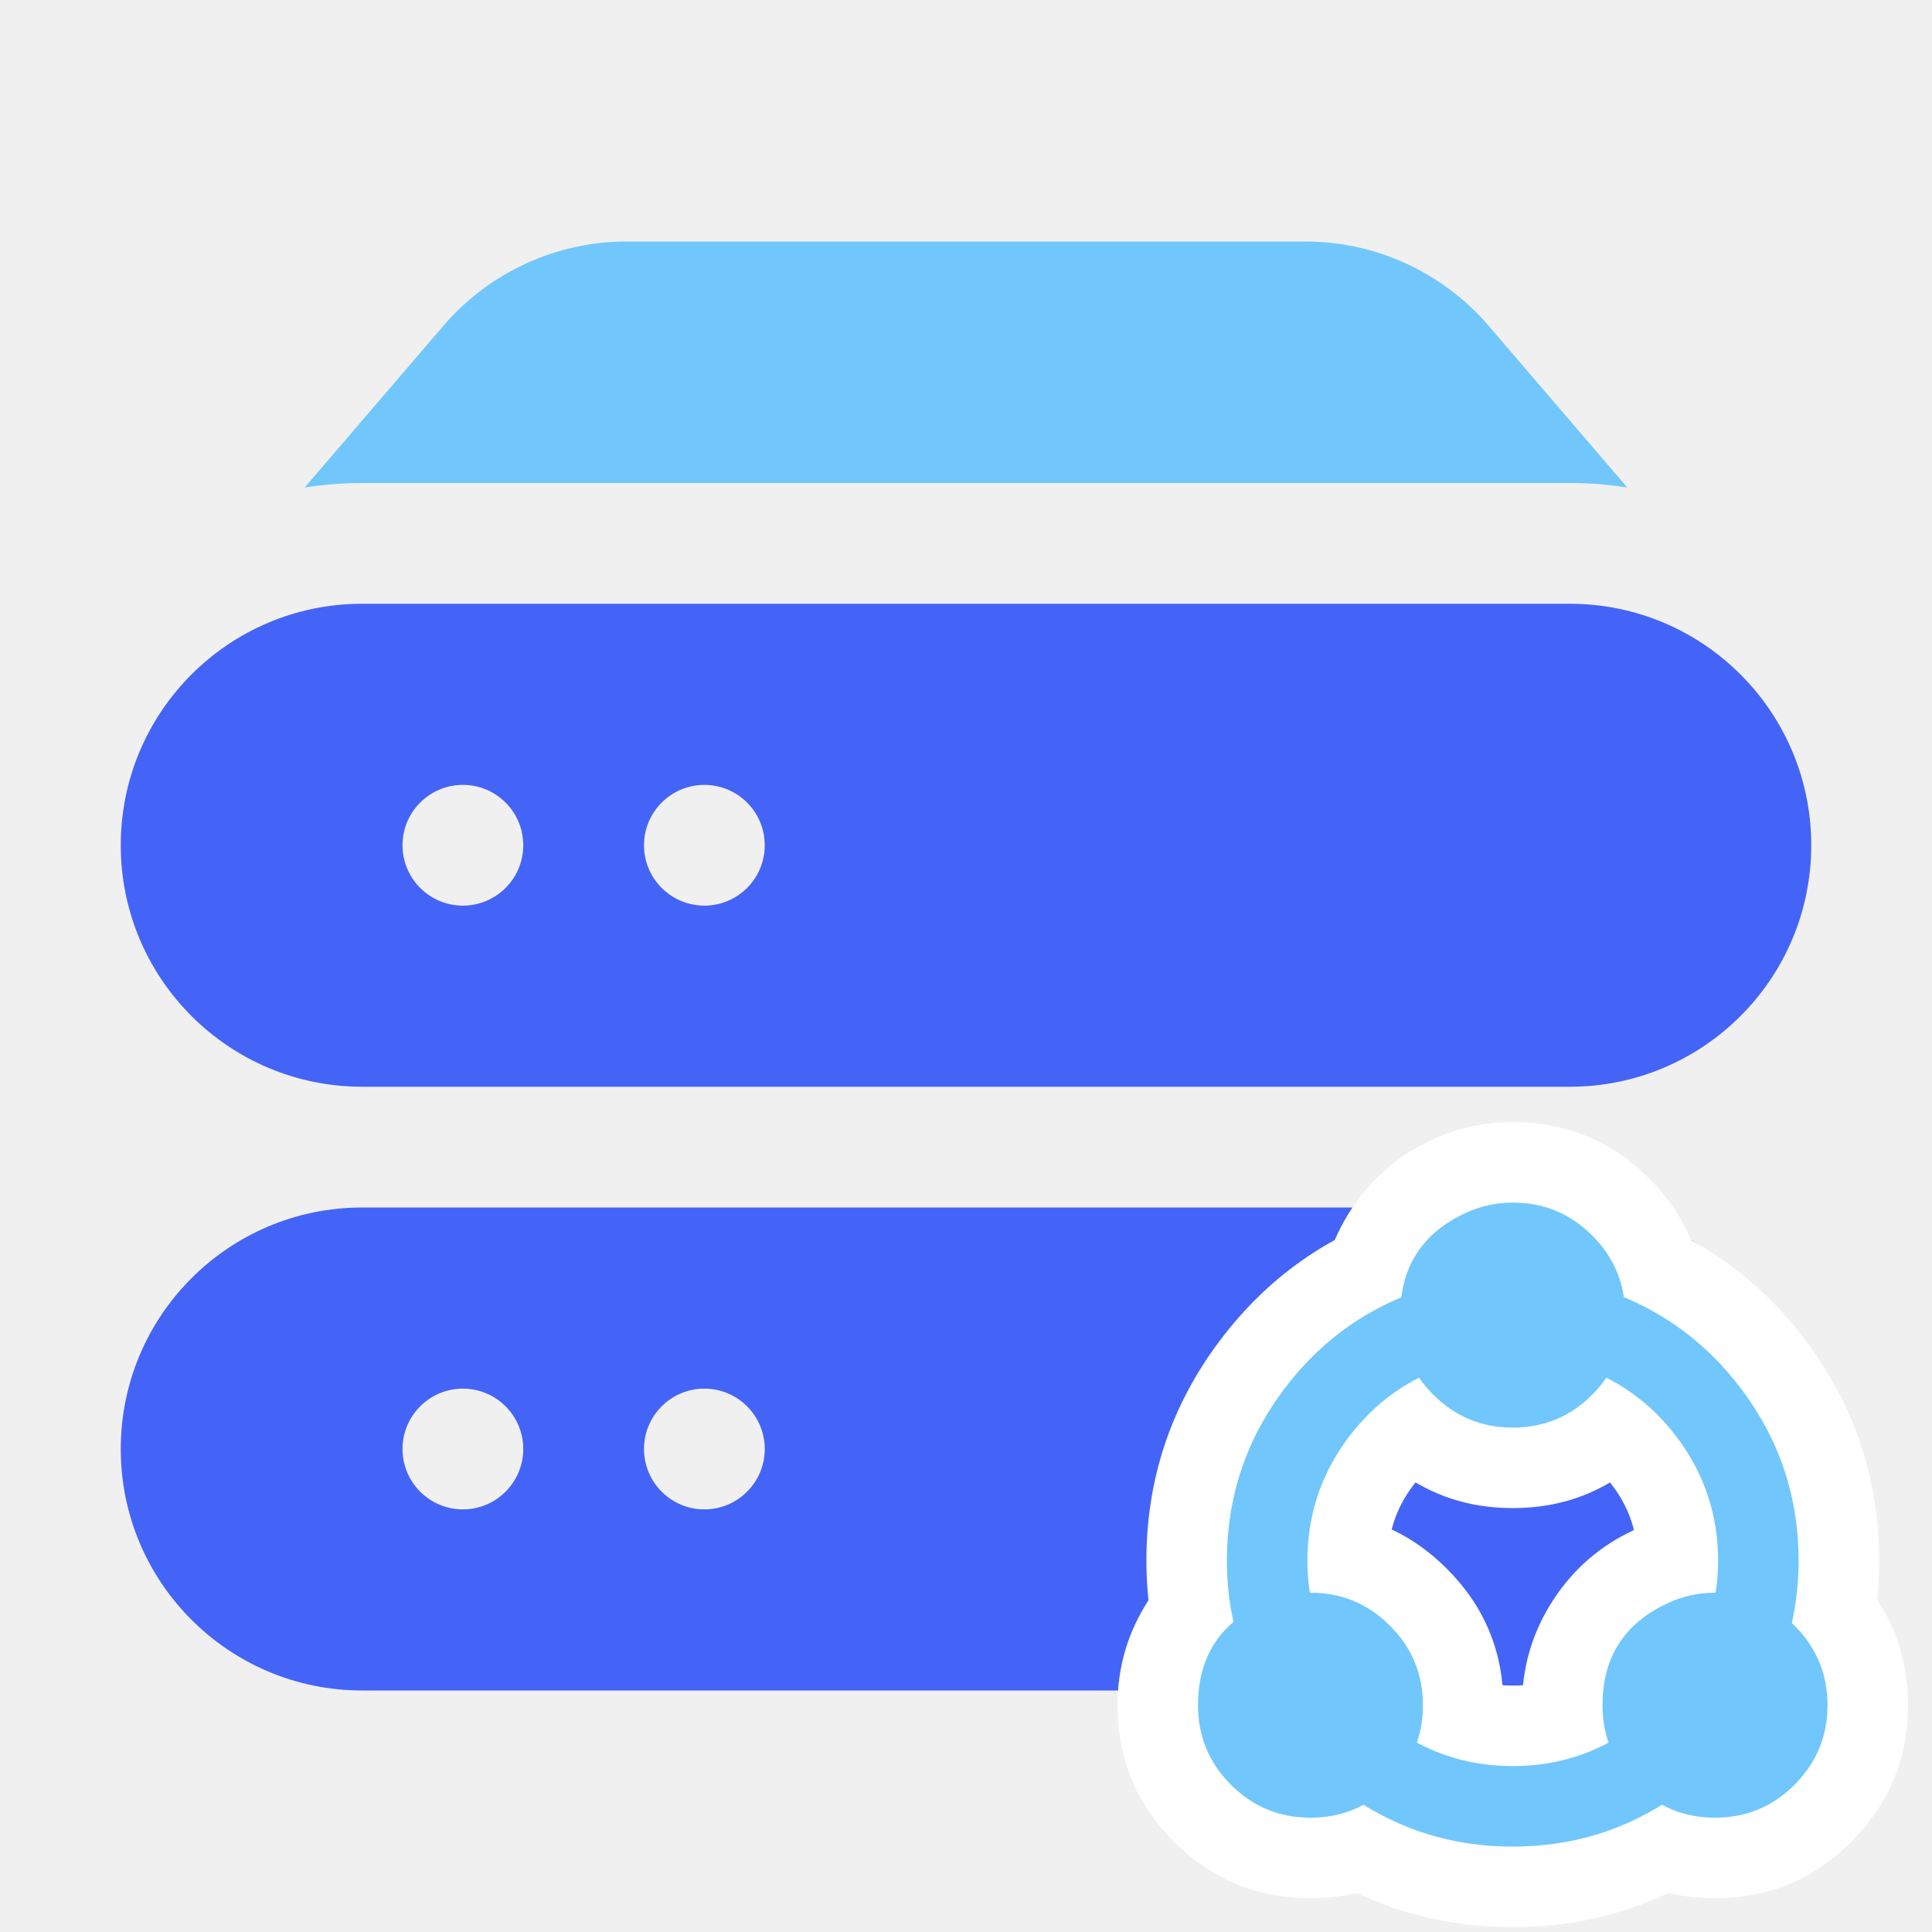
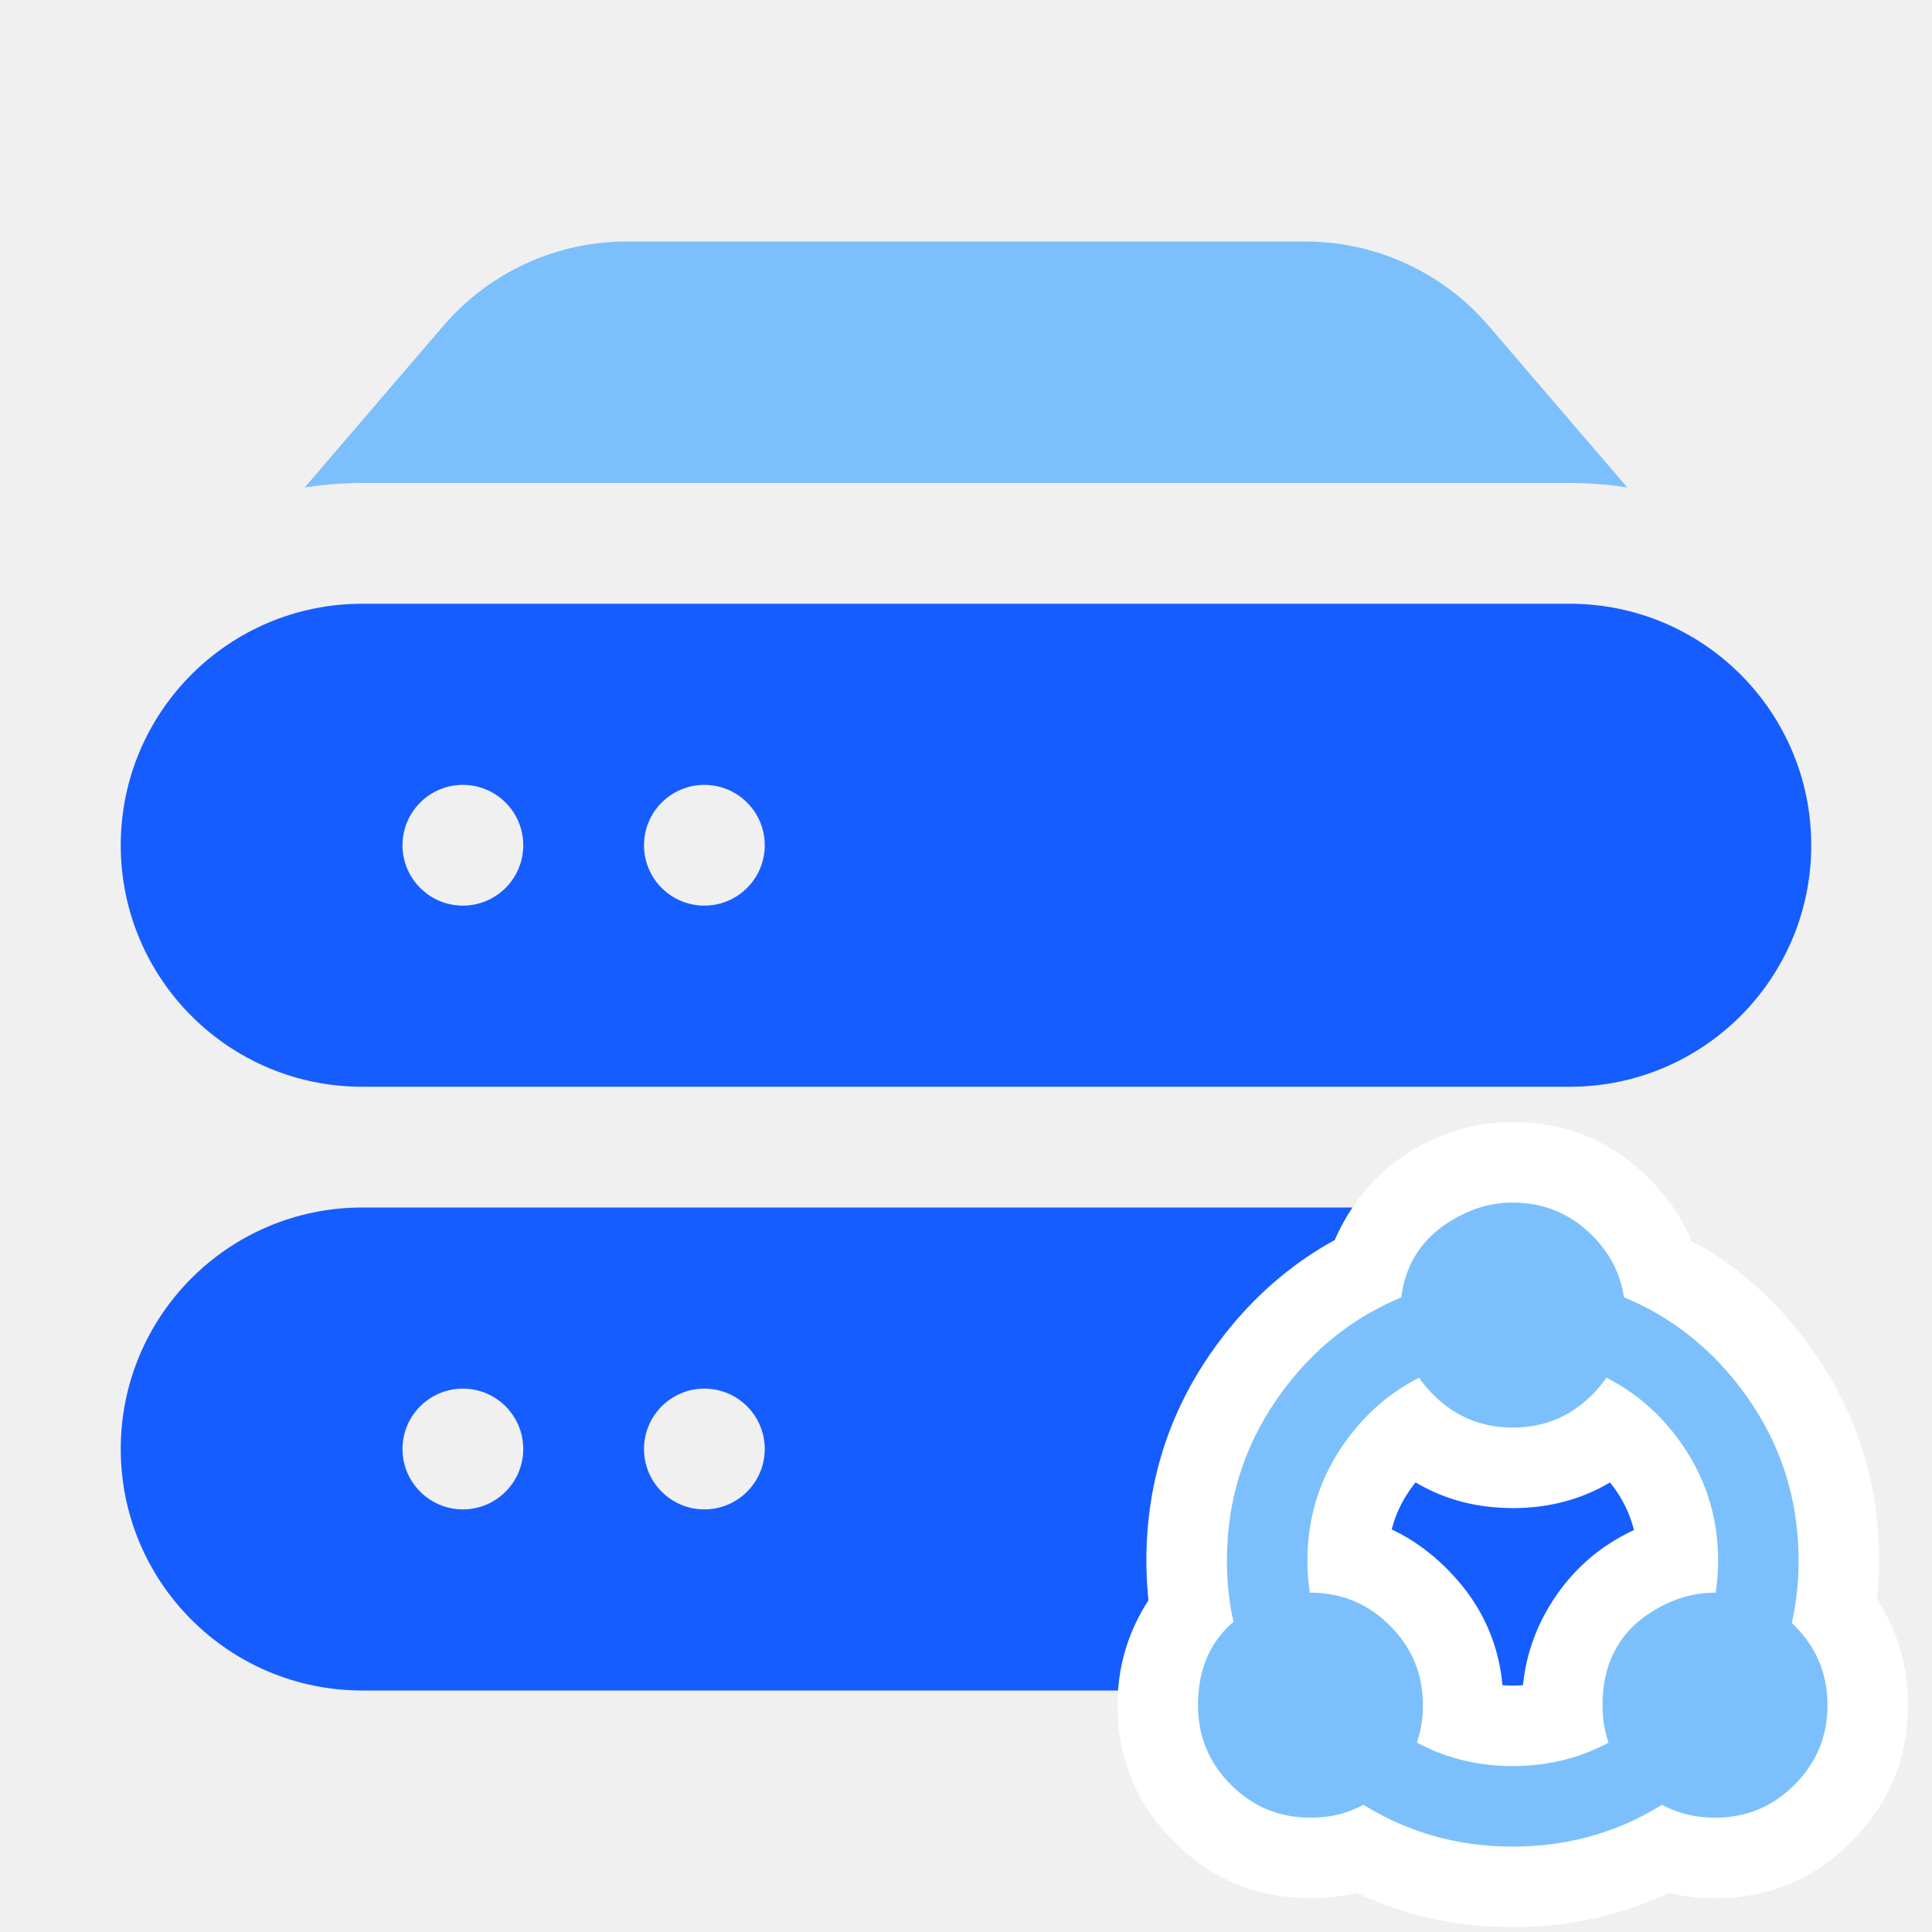
<svg xmlns="http://www.w3.org/2000/svg" fill="none" version="1.1" width="24" height="24" viewBox="0 0 24 24">
  <defs>
    <clipPath id="master_svg0_732_40938">
      <rect x="0" y="0" width="24" height="24" rx="0" />
    </clipPath>
  </defs>
  <g clip-path="url(#master_svg0_732_40938)">
    <g>
-       <path d="M5.507,4.048C6.077,3.383,6.909,3,7.785,3L16.215,3C17.091,3,17.923,3.383,18.493,4.048L20.215,6.056C19.979,6.018,19.739,6,19.5,6L4.5,6C4.257,6,4.018,6.02,3.785,6.056L5.507,4.048Z" fill="#71C7FB" fill-opacity="1" />
+       <path d="M5.507,4.048C6.077,3.383,6.909,3,7.785,3L16.215,3C17.091,3,17.923,3.383,18.493,4.048L20.215,6.056C19.979,6.018,19.739,6,19.5,6L4.5,6C4.257,6,4.018,6.02,3.785,6.056L5.507,4.048Z" fill="#7BC0FC" fill-opacity="1" />
    </g>
    <g>
-       <path d="M1.5,10.5C1.5,8.843,2.843,7.5,4.5,7.5L19.5,7.5C21.157,7.5,22.5,8.843,22.5,10.5C22.5,12.157,21.157,13.5,19.5,13.5L4.5,13.5C2.843,13.5,1.5,12.157,1.5,10.5ZM6.5,10.5C6.5,10.914,6.164,11.25,5.75,11.25C5.336,11.25,5,10.914,5,10.5C5,10.086,5.336,9.75,5.75,9.75C6.164,9.75,6.5,10.086,6.5,10.5ZM8.75,11.25C9.164,11.25,9.5,10.914,9.5,10.5C9.5,10.086,9.164,9.75,8.75,9.75C8.336,9.75,8,10.086,8,10.5C8,10.914,8.336,11.25,8.75,11.25ZM4.5,15C2.843,15,1.5,16.343,1.5,18C1.5,19.657,2.843,21,4.5,21L19.5,21C21.157,21,22.5,19.657,22.5,18C22.5,16.343,21.157,15,19.5,15L4.5,15ZM5.75,18.75C6.164,18.75,6.5,18.414,6.5,18C6.5,17.586,6.164,17.25,5.75,17.25C5.336,17.25,5,17.586,5,18C5,18.414,5.336,18.75,5.75,18.75ZM9.5,18C9.5,18.414,9.164,18.75,8.75,18.75C8.336,18.75,8,18.414,8,18C8,17.586,8.336,17.25,8.75,17.25C9.164,17.25,9.5,17.586,9.5,18Z" fill-rule="evenodd" fill="#4464F8" fill-opacity="1" />
+       <path d="M1.5,10.5C1.5,8.843,2.843,7.5,4.5,7.5L19.5,7.5C21.157,7.5,22.5,8.843,22.5,10.5C22.5,12.157,21.157,13.5,19.5,13.5L4.5,13.5C2.843,13.5,1.5,12.157,1.5,10.5ZM6.5,10.5C6.5,10.914,6.164,11.25,5.75,11.25C5.336,11.25,5,10.914,5,10.5C5,10.086,5.336,9.75,5.75,9.75C6.164,9.75,6.5,10.086,6.5,10.5ZM8.75,11.25C9.164,11.25,9.5,10.914,9.5,10.5C9.5,10.086,9.164,9.75,8.75,9.75C8.336,9.75,8,10.086,8,10.5C8,10.914,8.336,11.25,8.75,11.25ZM4.5,15C2.843,15,1.5,16.343,1.5,18C1.5,19.657,2.843,21,4.5,21L19.5,21C21.157,21,22.5,19.657,22.5,18C22.5,16.343,21.157,15,19.5,15L4.5,15ZM5.75,18.75C6.164,18.75,6.5,18.414,6.5,18C6.5,17.586,6.164,17.25,5.75,17.25C5.336,17.25,5,17.586,5,18C5,18.414,5.336,18.75,5.75,18.75ZM9.5,18C9.5,18.414,9.164,18.75,8.75,18.75C8.336,18.75,8,18.414,8,18C8,17.586,8.336,17.25,8.75,17.25C9.164,17.25,9.5,17.586,9.5,18Z" fill-rule="evenodd" fill="#165DFF" fill-opacity="1" />
    </g>
    <g>
      <g>
        <path d="M18.792,23.939Q20.367,23.939,21.604,22.967L19.749,20.609Q19.329,20.939,18.792,20.939Q18.255,20.939,17.834,20.609L15.98,22.967Q17.216,23.939,18.792,23.939Z" fill-rule="evenodd" fill="#FFFFFF" fill-opacity="1" />
      </g>
      <g>
        <path d="M14.241,19.388Q14.241,20.147,14.484,20.86L17.323,19.89Q17.241,19.648,17.241,19.388Q17.241,18.87,17.55,18.459Q17.854,18.052,18.335,17.905L17.454,15.037Q16.041,15.471,15.15,16.658Q14.241,17.87,14.241,19.388Z" fill-rule="evenodd" fill="#FFFFFF" fill-opacity="1" />
      </g>
      <g>
        <path d="M20.343,19.388Q20.343,19.648,20.261,19.89L23.099,20.86Q23.343,20.147,23.343,19.388Q23.343,17.87,22.434,16.658Q21.543,15.471,20.13,15.037L19.249,17.905Q19.729,18.052,20.034,18.459Q20.343,18.87,20.343,19.388Z" fill-rule="evenodd" fill="#FFFFFF" fill-opacity="1" />
      </g>
      <g>
        <path d="M22.202,21.183C22.202,21.424,22.107,21.642,21.953,21.803C21.79,21.974,21.56,22.08,21.305,22.08C20.809,22.08,20.407,21.678,20.407,21.183C20.407,20.822,20.62,20.511,20.927,20.368C21.042,20.315,21.17,20.285,21.305,20.285C21.8,20.285,22.202,20.687,22.202,21.183Z" fill="#FFFFFF" fill-opacity="1" />
        <path d="M23,19.488Q22.298,18.785,21.305,18.785Q20.775,18.785,20.295,19.008Q19.671,19.298,19.295,19.875Q18.907,20.471,18.907,21.183Q18.907,22.176,19.609,22.878Q20.312,23.58,21.305,23.58Q22.328,23.58,23.036,22.841Q23.702,22.146,23.702,21.183Q23.702,20.19,23,19.488ZM21.559,21.729Q21.437,21.785,21.305,21.785Q21.055,21.785,20.879,21.609Q20.702,21.432,20.702,21.183Q20.702,20.941,20.87,20.766Q21.047,20.58,21.305,20.58Q21.554,20.58,21.731,20.757Q21.907,20.933,21.907,21.183Q21.907,21.567,21.559,21.729Z" fill-rule="evenodd" fill="#FFFFFF" fill-opacity="1" />
      </g>
      <g>
        <path d="M17.176,21.183C17.176,21.424,17.082,21.642,16.927,21.803C16.764,21.974,16.534,22.08,16.279,22.08C15.783,22.08,15.382,21.678,15.382,21.183C15.382,20.822,15.595,20.511,15.902,20.368C16.016,20.315,16.144,20.285,16.279,20.285C16.775,20.285,17.176,20.687,17.176,21.183Z" fill="#FFFFFF" fill-opacity="1" />
        <path d="M17.974,19.488Q17.272,18.785,16.279,18.785Q15.749,18.785,15.27,19.008Q14.645,19.298,14.269,19.875Q13.882,20.471,13.882,21.183Q13.882,22.176,14.584,22.878Q15.286,23.58,16.279,23.58Q17.303,23.58,18.011,22.841Q18.676,22.146,18.676,21.183Q18.676,20.19,17.974,19.488ZM16.533,21.729Q16.412,21.785,16.279,21.785Q16.029,21.785,15.853,21.609Q15.676,21.432,15.676,21.183Q15.676,20.941,15.844,20.766Q16.022,20.58,16.279,20.58Q16.529,20.58,16.705,20.757Q16.882,20.933,16.882,21.183Q16.882,21.567,16.533,21.729Z" fill-rule="evenodd" fill="#FFFFFF" fill-opacity="1" />
      </g>
      <g>
        <path d="M19.689,16.337C19.689,16.577,19.594,16.796,19.44,16.957C19.277,17.128,19.047,17.234,18.792,17.234C18.296,17.234,17.894,16.832,17.894,16.337C17.894,15.976,18.107,15.665,18.414,15.522C18.529,15.469,18.657,15.439,18.792,15.439C19.288,15.439,19.689,15.841,19.689,16.337Z" fill="#FFFFFF" fill-opacity="1" />
        <path d="M20.487,14.641Q19.785,13.939,18.792,13.939Q18.262,13.939,17.783,14.162Q17.158,14.452,16.782,15.029Q16.394,15.625,16.394,16.337Q16.394,17.33,17.097,18.032Q17.799,18.734,18.792,18.734Q19.815,18.734,20.524,17.995Q21.189,17.299,21.189,16.337Q21.189,15.344,20.487,14.641ZM19.046,16.883Q18.924,16.939,18.792,16.939Q18.542,16.939,18.366,16.763Q18.189,16.586,18.189,16.337Q18.189,16.095,18.357,15.92Q18.535,15.734,18.792,15.734Q19.041,15.734,19.218,15.911Q19.394,16.087,19.394,16.337Q19.394,16.721,19.046,16.883Z" fill-rule="evenodd" fill="#FFFFFF" fill-opacity="1" />
      </g>
    </g>
    <g>
      <g>
-         <path d="M18.792,22.939Q20.021,22.939,20.986,22.181L20.367,21.395Q19.675,21.939,18.792,21.939Q17.909,21.939,17.216,21.395L16.598,22.181Q17.563,22.939,18.792,22.939Z" fill-rule="evenodd" fill="#71C7FB" fill-opacity="1" />
+         <path d="M18.792,22.939Q20.021,22.939,20.986,22.181L20.367,21.395Q19.675,21.939,18.792,21.939Q17.909,21.939,17.216,21.395L16.598,22.181Q17.563,22.939,18.792,22.939Z" fill-rule="evenodd" fill="#7BC0FC" fill-opacity="1" />
      </g>
      <g>
-         <path d="M15.241,19.388Q15.241,19.981,15.431,20.537L16.377,20.213Q16.241,19.814,16.241,19.388Q16.241,18.537,16.75,17.858Q17.25,17.192,18.041,16.949L17.748,15.993Q16.645,16.332,15.95,17.258Q15.241,18.203,15.241,19.388Z" fill-rule="evenodd" fill="#71C7FB" fill-opacity="1" />
+         <path d="M15.241,19.388Q15.241,19.981,15.431,20.537L16.377,20.213Q16.241,19.814,16.241,19.388Q16.241,18.537,16.75,17.858Q17.25,17.192,18.041,16.949L17.748,15.993Q16.645,16.332,15.95,17.258Q15.241,18.203,15.241,19.388Z" fill-rule="evenodd" fill="#7BC0FC" fill-opacity="1" />
      </g>
      <g>
-         <path d="M21.343,19.388Q21.343,19.814,21.207,20.213L22.153,20.537Q22.343,19.981,22.343,19.388Q22.343,18.203,21.634,17.258Q20.938,16.332,19.836,15.993L19.542,16.949Q20.334,17.192,20.834,17.858Q21.343,18.537,21.343,19.388Z" fill-rule="evenodd" fill="#71C7FB" fill-opacity="1" />
+         <path d="M21.343,19.388Q21.343,19.814,21.207,20.213L22.153,20.537Q22.343,19.981,22.343,19.388Q22.343,18.203,21.634,17.258Q20.938,16.332,19.836,15.993L19.542,16.949Q20.334,17.192,20.834,17.858Q21.343,18.537,21.343,19.388Z" fill-rule="evenodd" fill="#7BC0FC" fill-opacity="1" />
      </g>
      <g>
-         <path d="M22.202,21.183C22.202,21.424,22.107,21.642,21.953,21.803C21.79,21.974,21.56,22.08,21.305,22.08C20.809,22.08,20.407,21.678,20.407,21.183C20.407,20.822,20.62,20.511,20.927,20.368C21.042,20.315,21.17,20.285,21.305,20.285C21.8,20.285,22.202,20.687,22.202,21.183Z" fill="#71C7FB" fill-opacity="1" />
-         <path d="M22.293,20.195Q21.884,19.785,21.305,19.785Q20.996,19.785,20.717,19.915Q19.907,20.291,19.907,21.183Q19.907,21.762,20.317,22.171Q20.726,22.58,21.305,22.58Q21.901,22.58,22.314,22.149Q22.702,21.744,22.702,21.183Q22.702,20.604,22.293,20.195ZM21.138,20.822Q21.216,20.785,21.305,20.785Q21.702,20.785,21.702,21.183Q21.702,21.342,21.592,21.458Q21.474,21.58,21.305,21.58Q21.14,21.58,21.024,21.464Q20.907,21.347,20.907,21.183Q20.907,20.929,21.138,20.822Z" fill-rule="evenodd" fill="#71C7FB" fill-opacity="1" />
+         <path d="M22.202,21.183C22.202,21.424,22.107,21.642,21.953,21.803C21.79,21.974,21.56,22.08,21.305,22.08C20.809,22.08,20.407,21.678,20.407,21.183C20.407,20.822,20.62,20.511,20.927,20.368C21.042,20.315,21.17,20.285,21.305,20.285C21.8,20.285,22.202,20.687,22.202,21.183Z" fill="#7BC0FC" fill-opacity="1" />
+         <path d="M22.293,20.195Q21.884,19.785,21.305,19.785Q20.996,19.785,20.717,19.915Q19.907,20.291,19.907,21.183Q19.907,21.762,20.317,22.171Q20.726,22.58,21.305,22.58Q21.901,22.58,22.314,22.149Q22.702,21.744,22.702,21.183Q22.702,20.604,22.293,20.195ZM21.138,20.822Q21.216,20.785,21.305,20.785Q21.702,20.785,21.702,21.183Q21.702,21.342,21.592,21.458Q21.474,21.58,21.305,21.58Q21.14,21.58,21.024,21.464Q20.907,21.347,20.907,21.183Q20.907,20.929,21.138,20.822Z" fill-rule="evenodd" fill="#7BC0FC" fill-opacity="1" />
      </g>
      <g>
-         <path d="M17.176,21.183C17.176,21.424,17.082,21.642,16.927,21.803C16.764,21.974,16.534,22.08,16.279,22.08C15.783,22.08,15.382,21.678,15.382,21.183C15.382,20.822,15.595,20.511,15.902,20.368C16.016,20.315,16.144,20.285,16.279,20.285C16.775,20.285,17.176,20.687,17.176,21.183Z" fill="#71C7FB" fill-opacity="1" />
-         <path d="M17.267,20.195Q16.858,19.785,16.279,19.785Q15.97,19.785,15.691,19.915Q14.882,20.291,14.882,21.183Q14.882,21.762,15.291,22.171Q15.7,22.58,16.279,22.58Q16.876,22.58,17.288,22.149Q17.676,21.744,17.676,21.183Q17.676,20.604,17.267,20.195ZM16.112,20.822Q16.191,20.785,16.279,20.785Q16.676,20.785,16.676,21.183Q16.676,21.342,16.566,21.458Q16.449,21.58,16.279,21.58Q16.114,21.58,15.998,21.464Q15.882,21.347,15.882,21.183Q15.882,20.929,16.112,20.822Z" fill-rule="evenodd" fill="#71C7FB" fill-opacity="1" />
+         <path d="M17.176,21.183C17.176,21.424,17.082,21.642,16.927,21.803C16.764,21.974,16.534,22.08,16.279,22.08C15.783,22.08,15.382,21.678,15.382,21.183C15.382,20.822,15.595,20.511,15.902,20.368C16.016,20.315,16.144,20.285,16.279,20.285C16.775,20.285,17.176,20.687,17.176,21.183Z" fill="#7BC0FC" fill-opacity="1" />
+         <path d="M17.267,20.195Q16.858,19.785,16.279,19.785Q15.97,19.785,15.691,19.915Q14.882,20.291,14.882,21.183Q14.882,21.762,15.291,22.171Q15.7,22.58,16.279,22.58Q16.876,22.58,17.288,22.149Q17.676,21.744,17.676,21.183Q17.676,20.604,17.267,20.195ZM16.112,20.822Q16.191,20.785,16.279,20.785Q16.676,20.785,16.676,21.183Q16.676,21.342,16.566,21.458Q16.449,21.58,16.279,21.58Q16.114,21.58,15.998,21.464Q15.882,21.347,15.882,21.183Q15.882,20.929,16.112,20.822Z" fill-rule="evenodd" fill="#7BC0FC" fill-opacity="1" />
      </g>
      <g>
-         <path d="M19.689,16.337C19.689,16.577,19.594,16.796,19.44,16.957C19.277,17.128,19.047,17.234,18.792,17.234C18.296,17.234,17.894,16.832,17.894,16.337C17.894,15.976,18.107,15.665,18.414,15.522C18.529,15.469,18.657,15.439,18.792,15.439C19.288,15.439,19.689,15.841,19.689,16.337Z" fill="#71C7FB" fill-opacity="1" />
-         <path d="M19.78,15.349Q19.371,14.939,18.792,14.939Q18.483,14.939,18.204,15.069Q17.394,15.445,17.394,16.337Q17.394,16.915,17.804,17.325Q18.213,17.734,18.792,17.734Q19.389,17.734,19.801,17.303Q20.189,16.898,20.189,16.337Q20.189,15.758,19.78,15.349ZM18.625,15.976Q18.704,15.939,18.792,15.939Q19.189,15.939,19.189,16.337Q19.189,16.496,19.079,16.611Q18.962,16.734,18.792,16.734Q18.394,16.734,18.394,16.337Q18.394,16.083,18.625,15.976Z" fill-rule="evenodd" fill="#71C7FB" fill-opacity="1" />
+         <path d="M19.689,16.337C19.689,16.577,19.594,16.796,19.44,16.957C19.277,17.128,19.047,17.234,18.792,17.234C18.296,17.234,17.894,16.832,17.894,16.337C17.894,15.976,18.107,15.665,18.414,15.522C18.529,15.469,18.657,15.439,18.792,15.439C19.288,15.439,19.689,15.841,19.689,16.337Z" fill="#7BC0FC" fill-opacity="1" />
+         <path d="M19.78,15.349Q19.371,14.939,18.792,14.939Q18.483,14.939,18.204,15.069Q17.394,15.445,17.394,16.337Q17.394,16.915,17.804,17.325Q18.213,17.734,18.792,17.734Q19.389,17.734,19.801,17.303Q20.189,16.898,20.189,16.337Q20.189,15.758,19.78,15.349ZM18.625,15.976Q18.704,15.939,18.792,15.939Q19.189,15.939,19.189,16.337Q19.189,16.496,19.079,16.611Q18.962,16.734,18.792,16.734Q18.394,16.734,18.394,16.337Q18.394,16.083,18.625,15.976Z" fill-rule="evenodd" fill="#7BC0FC" fill-opacity="1" />
      </g>
    </g>
  </g>
</svg>
